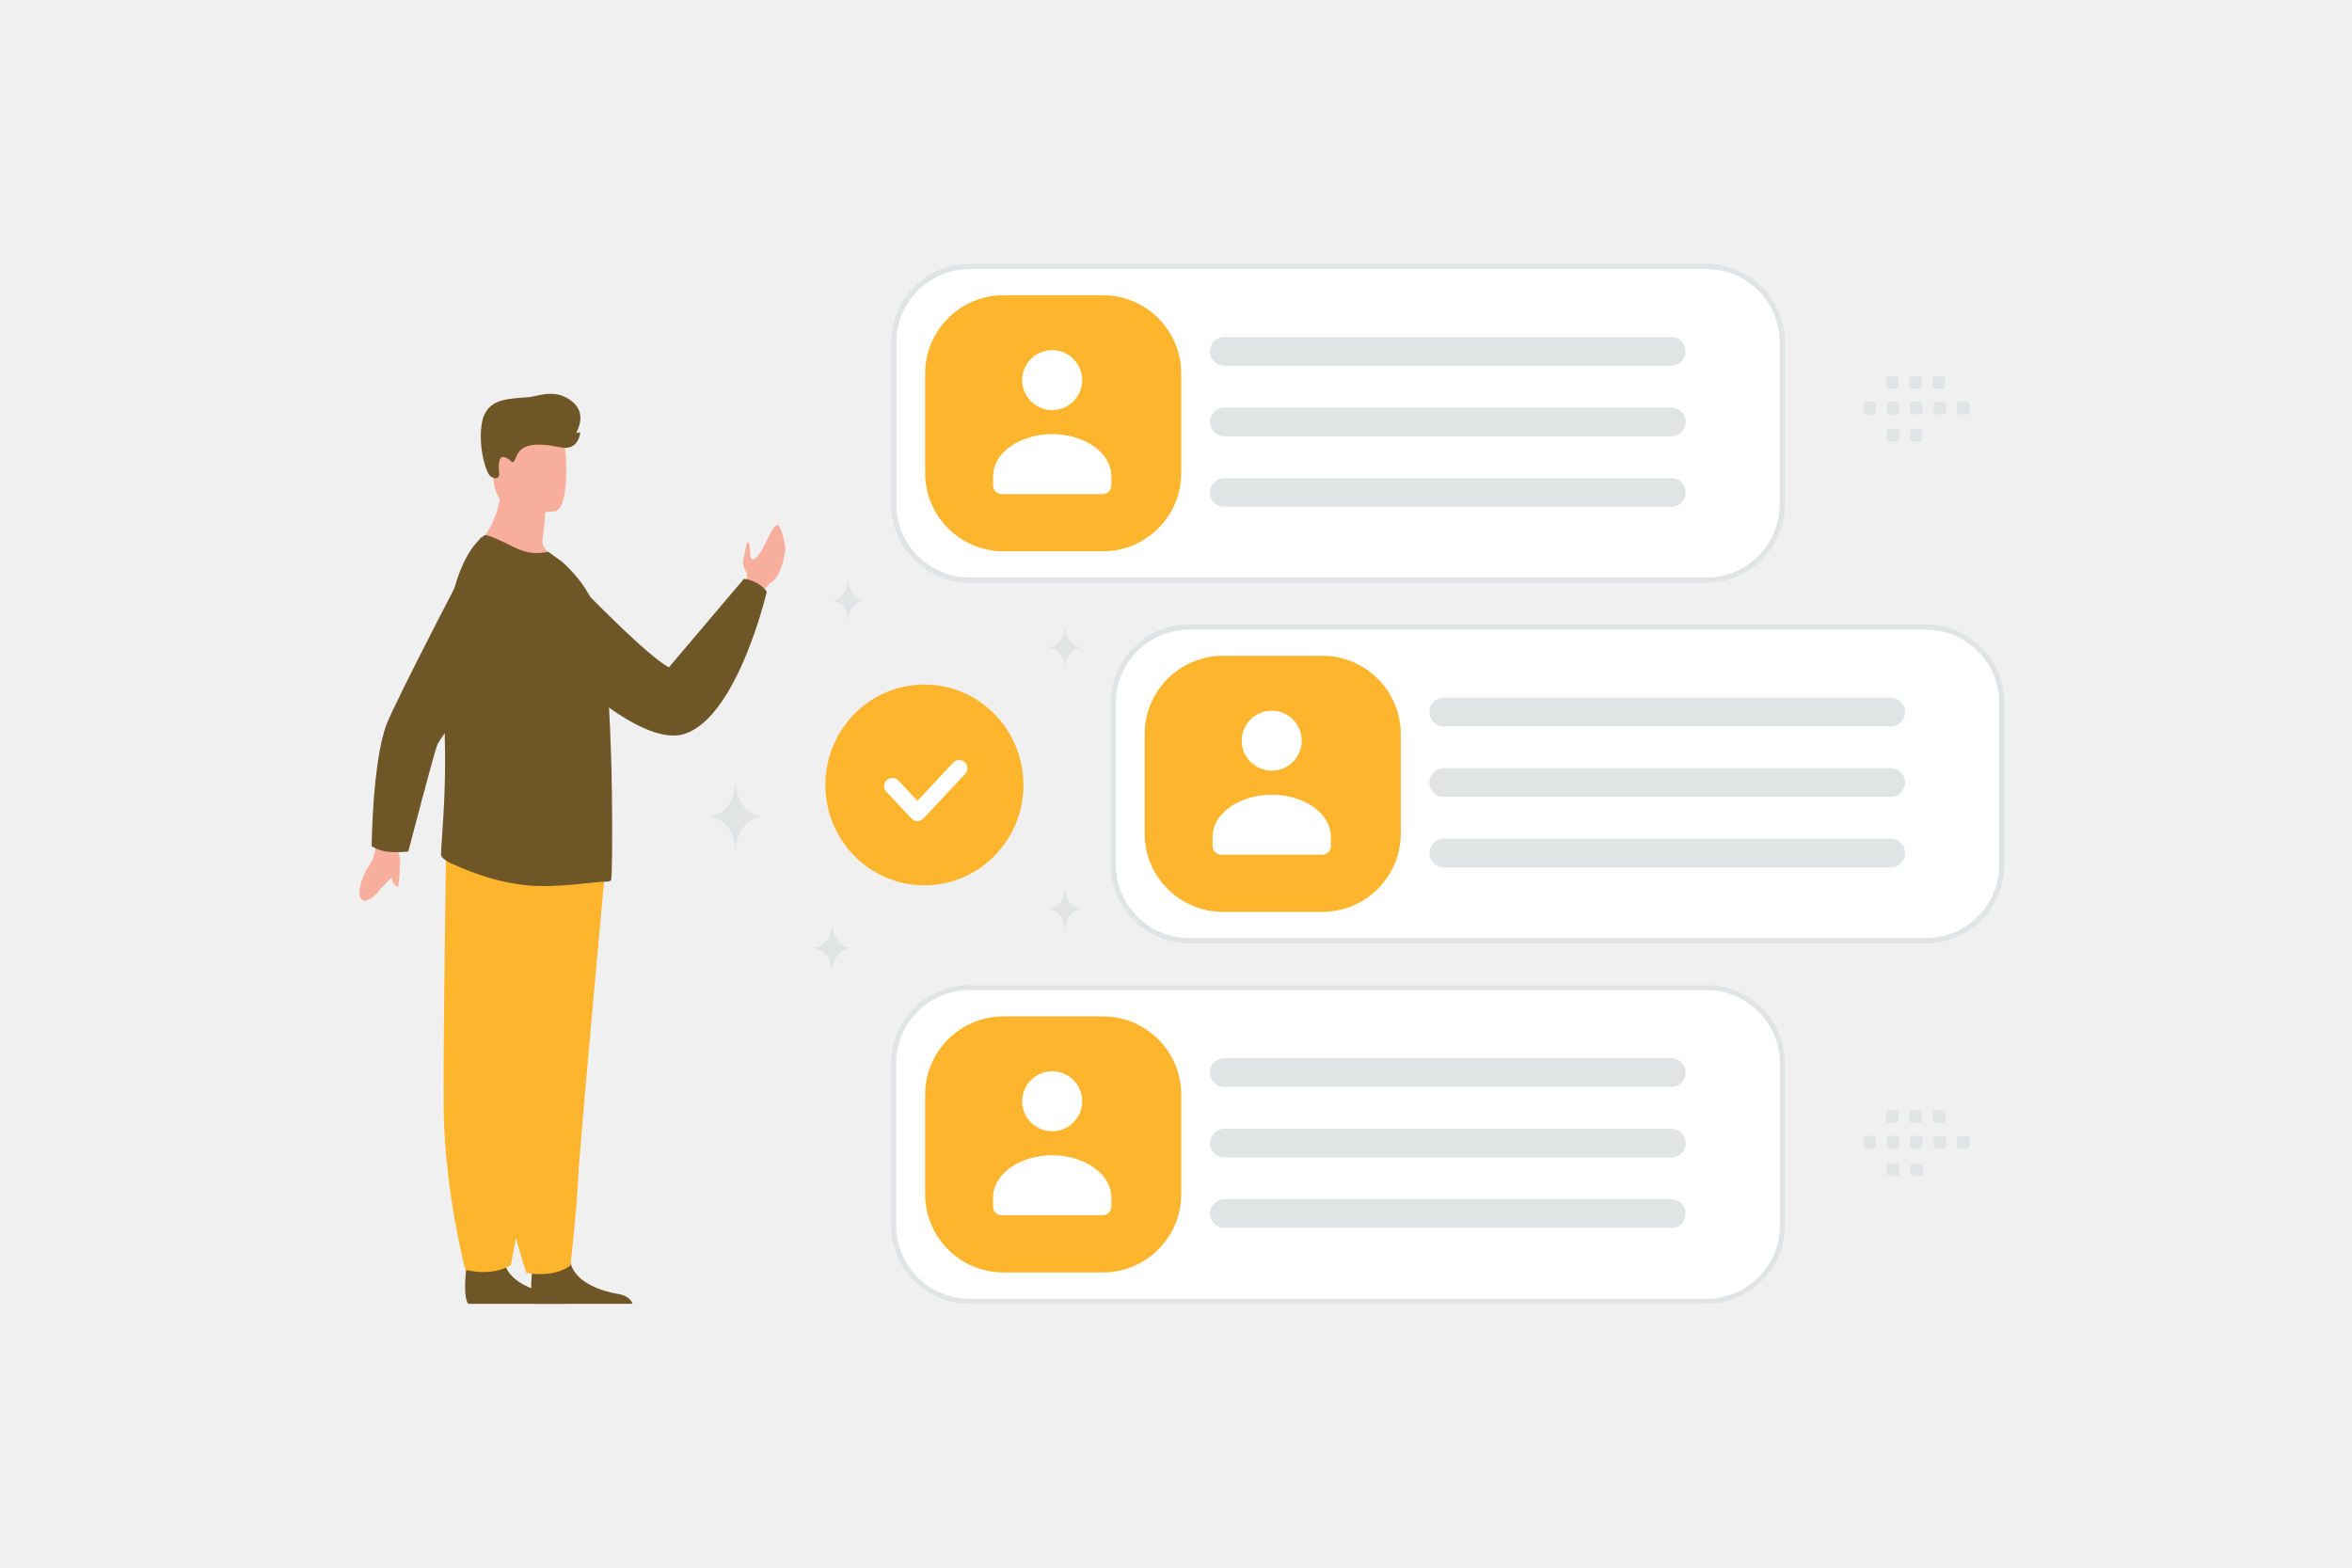
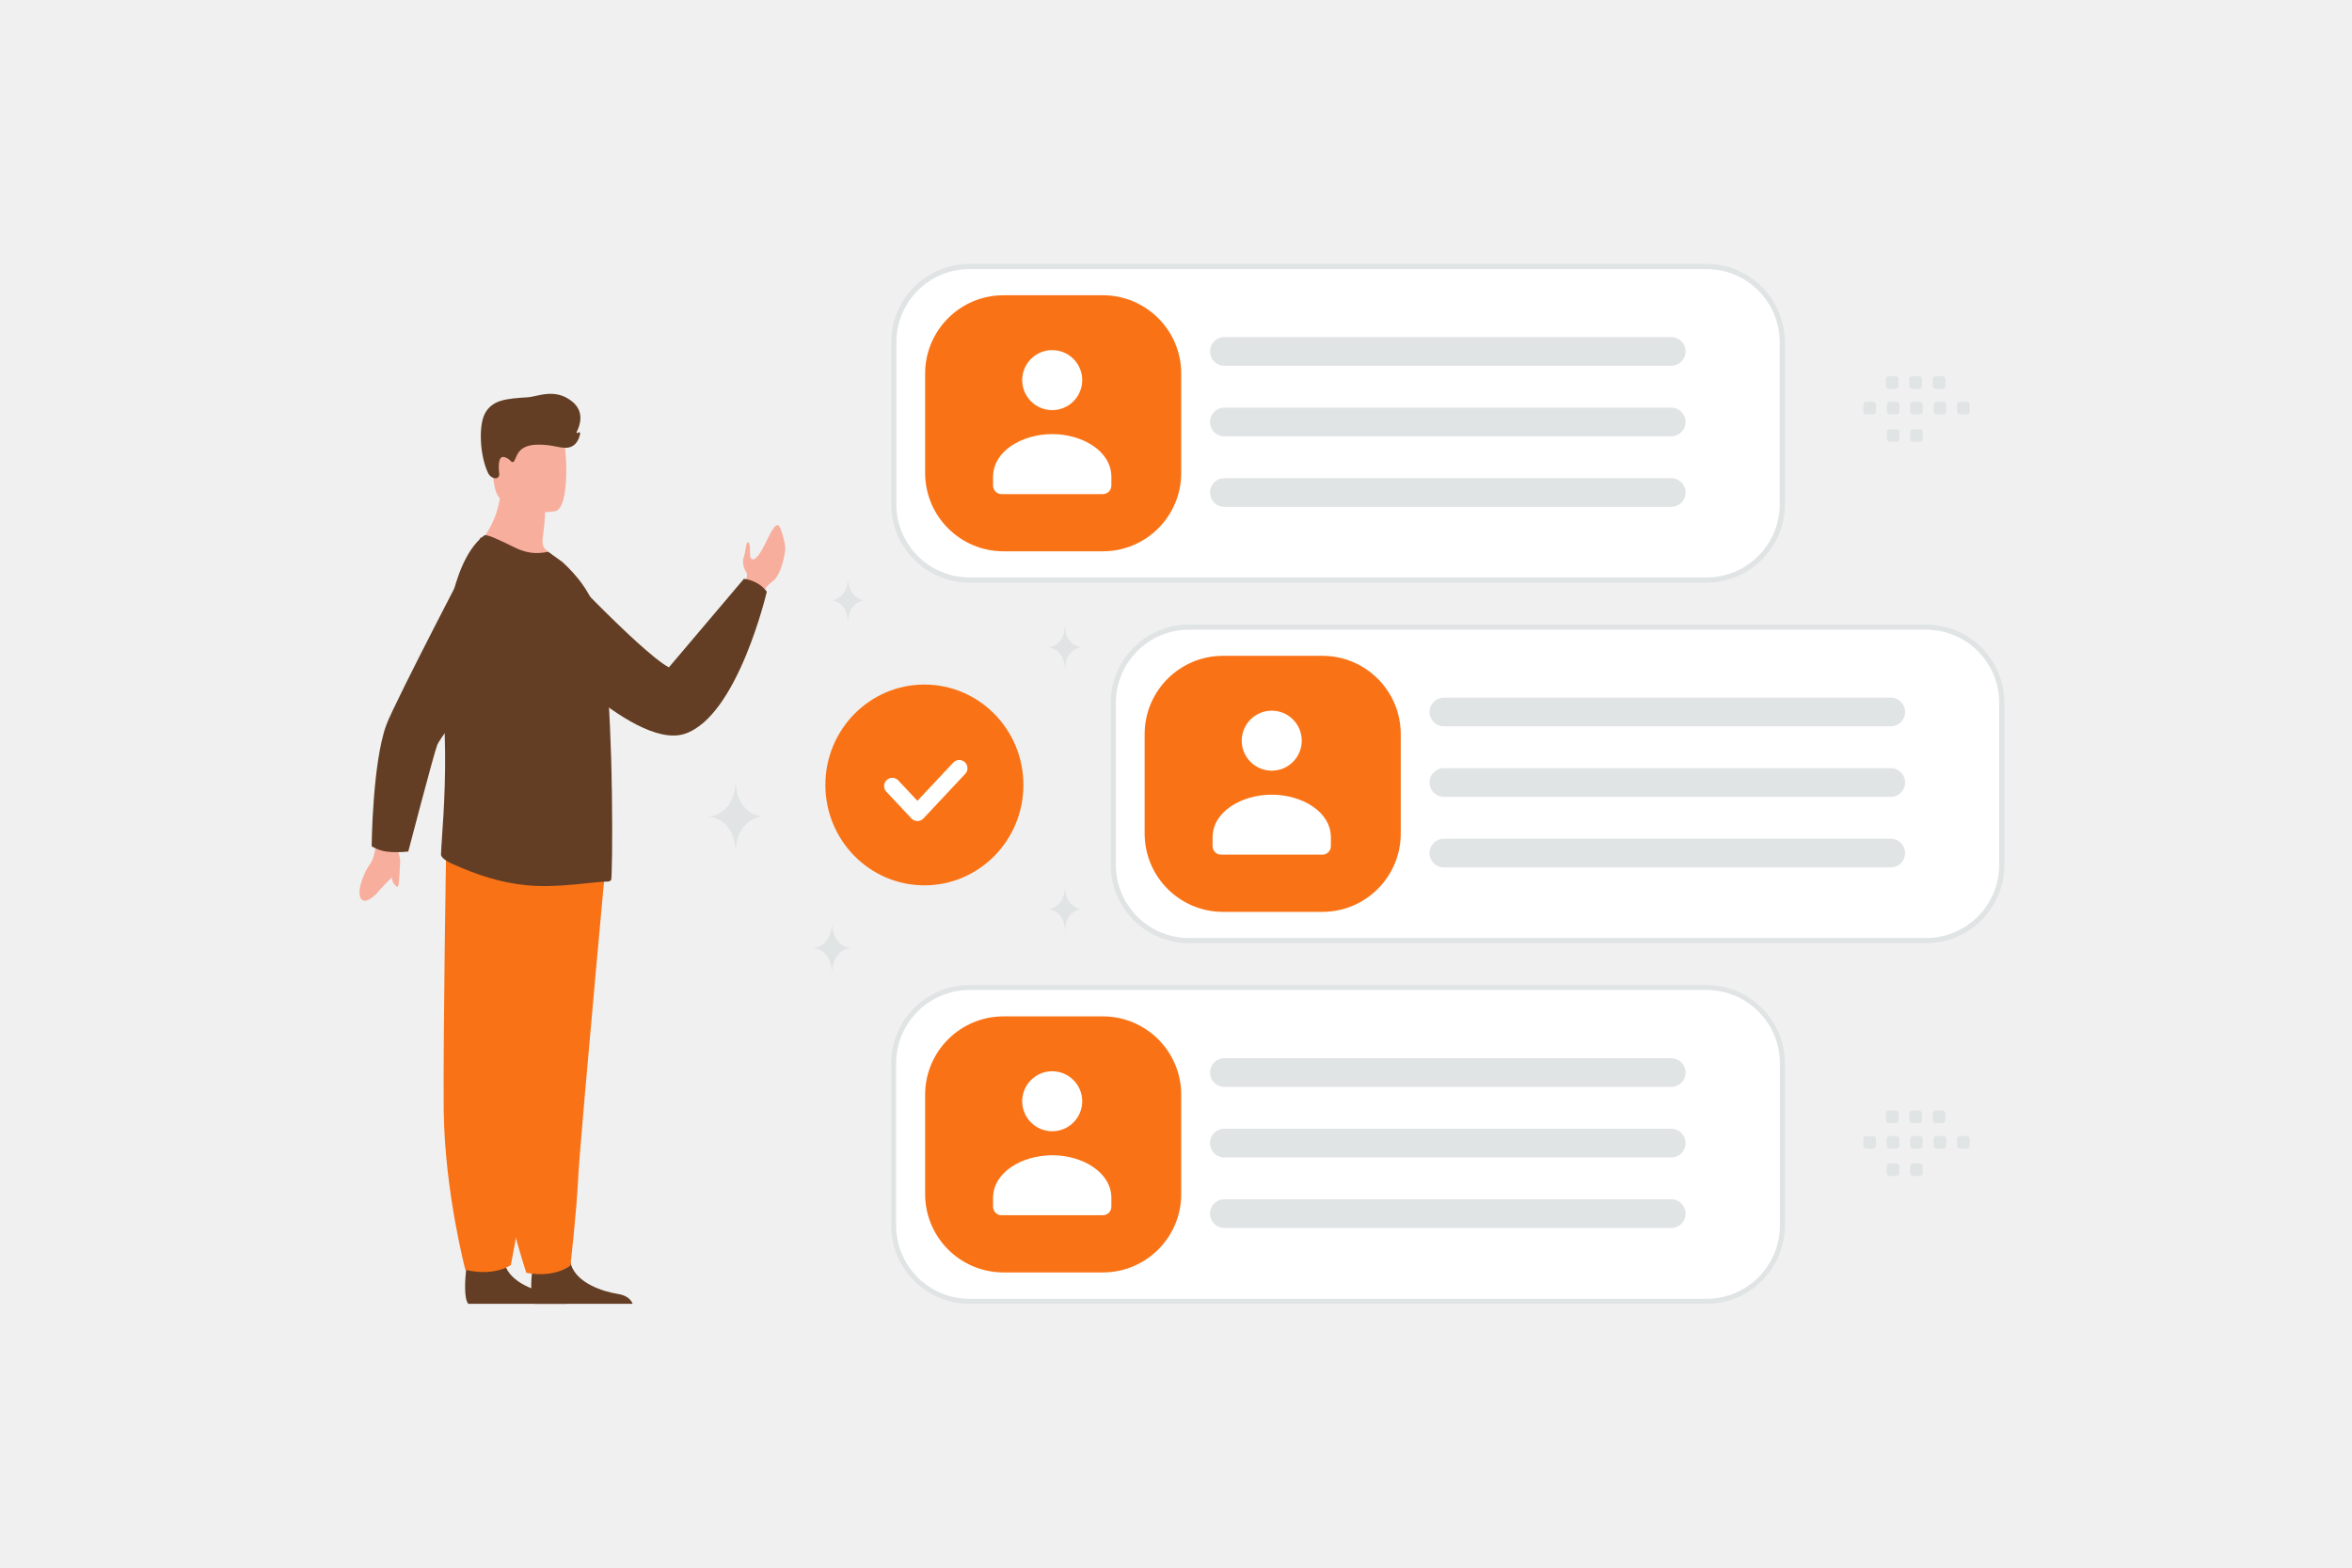
<svg xmlns="http://www.w3.org/2000/svg" width="900" height="600" viewBox="0 0 900 600" fill="none">
  <path fill="transparent" d="M0 0h900v600H0z" />
  <rect x="342" y="102" width="340" height="120" rx="29" fill="#fff" stroke="#E1E4E5" stroke-width="2" />
-   <rect x="354" y="113" width="98" height="98" rx="30" fill="#fdb52d" />
+   <rect x="354" y="113" width="98" height="98" rx="30" fill="#f97316" />
  <path fill-rule="evenodd" clip-rule="evenodd" d="M425.267 182.555v3.276c0 1.809-1.449 3.277-3.234 3.277h-38.8c-1.785 0-3.233-1.468-3.233-3.277v-3.329c0-9.914 11.181-16.356 22.633-16.356 11.453 0 22.634 6.445 22.634 16.356m-14.516-45.139c4.484 4.483 4.484 11.752 0 16.236-4.483 4.484-11.752 4.484-16.236 0s-4.484-11.753 0-16.236c4.484-4.484 11.753-4.484 16.236 0z" fill="#fff" />
  <rect x="463" y="129" width="182" height="11" rx="5.5" fill="#E1E4E5" />
  <rect x="463" y="156" width="182" height="11" rx="5.5" fill="#E1E4E5" />
  <rect x="463" y="183" width="182" height="11" rx="5.5" fill="#E1E4E5" />
  <rect x="341.957" y="377.957" width="340.086" height="120.086" rx="29.043" fill="#fff" stroke="#E1E4E5" stroke-width="1.914" />
-   <rect x="354" y="389" width="98" height="98" rx="30" fill="#fdb52d" />
+   <rect x="354" y="389" width="98" height="98" rx="30" fill="#f97316" />
  <path fill-rule="evenodd" clip-rule="evenodd" d="M425.267 458.555v3.276c0 1.809-1.449 3.277-3.234 3.277h-38.8c-1.785 0-3.233-1.468-3.233-3.277v-3.329c0-9.914 11.181-16.356 22.633-16.356 11.453 0 22.634 6.445 22.634 16.356m-14.516-45.139c4.484 4.483 4.484 11.752 0 16.236-4.483 4.484-11.752 4.484-16.236 0s-4.484-11.753 0-16.236c4.484-4.484 11.753-4.484 16.236 0z" fill="#fff" />
  <rect x="463" y="405" width="182" height="11" rx="5.5" fill="#E1E4E5" />
  <rect x="463" y="432" width="182" height="11" rx="5.5" fill="#E1E4E5" />
  <rect x="463" y="459" width="182" height="11" rx="5.5" fill="#E1E4E5" />
  <rect x="426" y="240" width="340" height="120" rx="29" fill="#fff" stroke="#E1E4E5" stroke-width="2" />
-   <rect x="438" y="251" width="98" height="98" rx="30" fill="#fdb52d" />
+   <rect x="438" y="251" width="98" height="98" rx="30" fill="#f97316" />
  <path fill-rule="evenodd" clip-rule="evenodd" d="M509.267 320.555v3.276c0 1.809-1.449 3.277-3.234 3.277h-38.8c-1.785 0-3.233-1.468-3.233-3.277v-3.329c0-9.914 11.181-16.356 22.633-16.356 11.453 0 22.634 6.445 22.634 16.356m-14.516-45.139c4.484 4.483 4.484 11.752 0 16.236-4.483 4.484-11.752 4.484-16.236 0s-4.484-11.753 0-16.236c4.484-4.484 11.753-4.484 16.236 0z" fill="#fff" />
  <rect x="547" y="267" width="182" height="11" rx="5.5" fill="#E1E4E5" />
  <rect x="547" y="294" width="182" height="11" rx="5.5" fill="#E1E4E5" />
  <rect x="547" y="321" width="182" height="11" rx="5.5" fill="#E1E4E5" />
-   <path fill-rule="evenodd" clip-rule="evenodd" d="M353.722 338.845c-20.924 0-37.889-17.204-37.889-38.422 0-21.219 16.965-38.423 37.889-38.423 20.924 0 37.889 17.204 37.889 38.423 0 21.218-16.965 38.422-37.889 38.422z" fill="#fdb52d" />
+   <path fill-rule="evenodd" clip-rule="evenodd" d="M353.722 338.845c-20.924 0-37.889-17.204-37.889-38.422 0-21.219 16.965-38.423 37.889-38.423 20.924 0 37.889 17.204 37.889 38.423 0 21.218-16.965 38.422-37.889 38.422z" fill="#f97316" />
  <path d="m367.063 294.019-16.006 17.076-9.609-10.244" stroke="#fff" stroke-width="6.288" stroke-linecap="round" stroke-linejoin="round" />
  <path d="M300.478 210.435c-.593 4.581-2.18 10.103-4.749 11.978-2.913 2.129-3.813 4.389-3.813 4.389l-2.961-.913-3.539-1.091s-.006-.361.016-.963c.018-.596.073-1.431.19-2.371 0 0 .675-1.451-.271-2.861-.945-1.407-1.38-3.822-.714-5.509.662-1.682.8-5.491 1.426-5.521 1.518-.085.479 5.342 1.317 6.108.753.698 1.398.25 1.513.154a.398.398 0 0 0 .024-.019c3.675-2.746 6.394-13.593 8.893-12.789.932.299 2.924 7.458 2.668 9.408zM151.053 323.154s3.138 5.43 1.733 8.562c-1.401 3.134-6.266 7.312-7.521 8.951-1.25 1.636-5.493 5.959-7.203 3.177-1.708-2.775 1.309-10.156 3.401-12.938 2.09-2.787 2.288-7.57 2.288-7.57l7.302-.182z" fill="#F8AE9D" />
  <path d="M153.061 330.811s-.239 5.984-.523 7.581c-.286 1.601-.568 1.111-1.662.037-1.094-1.075-1.082-4.206-1.492-4.412-.41-.206 3.677-3.206 3.677-3.206z" fill="#F8AE9D" />
-   <path d="M207.952 209.782s36.604 39.455 47.999 45.638l28.71-33.889s5.389.378 8.763 4.923c0 0-11.139 47.795-31.462 54.415-20.323 6.619-61.756-39.918-61.756-39.918l7.746-31.169zM242.08 499h-37.588c-1.806-2.129-1.141-9.989-.87-12.559.057-.518.095-.816.095-.816s12.835-9.912 14.598-2.322c.053.238.119.472.19.702 2.22 7.098 12.185 10.324 17.934 11.223 3.745.583 5.128 2.46 5.641 3.772z" fill="#6F5626" />
-   <path d="M216.773 499h-37.588c-1.806-2.129-1.14-9.989-.87-12.559.057-.518.095-.816.095-.816s12.836-9.912 14.599-2.322c.052.238.118.472.19.702 2.219 7.098 12.184 10.324 17.934 11.223 3.744.583 5.127 2.46 5.64 3.772z" fill="#6F5626" />
-   <path d="M231.812 329.993s-1.797 19.45-3.909 42.827c-2.871 31.757-6.324 70.767-6.666 78.156-.592 12.833-2.958 33.358-2.958 33.358s-5.619 4.877-16.865 2.821c0 0-10.023-29.303-12.884-60.308l-.132-1.531c-2.665-31.56-6.802-98.021-6.802-98.021l50.216 2.698z" fill="#fdb52d" />
-   <path d="M221.618 331.324s-3.389 19.256-7.414 42.403c-5.47 31.446-12.114 70.077-13.055 77.413-1.632 12.74-5.687 33.033-5.687 33.033s-6.111 4.524-17.395 1.813c0 0-7.855-29.762-8.281-60.796l-.011-1.533c-.182-31.576.936-97.982.936-97.982l50.907 5.649z" fill="#fdb52d" />
+   <path d="M207.952 209.782s36.604 39.455 47.999 45.638l28.71-33.889s5.389.378 8.763 4.923c0 0-11.139 47.795-31.462 54.415-20.323 6.619-61.756-39.918-61.756-39.918l7.746-31.169zM242.08 499h-37.588c-1.806-2.129-1.141-9.989-.87-12.559.057-.518.095-.816.095-.816s12.835-9.912 14.598-2.322c.053.238.119.472.19.702 2.22 7.098 12.185 10.324 17.934 11.223 3.745.583 5.128 2.46 5.641 3.772z" fill="#643E24" />
+   <path d="M216.773 499h-37.588c-1.806-2.129-1.14-9.989-.87-12.559.057-.518.095-.816.095-.816s12.836-9.912 14.599-2.322c.052.238.118.472.19.702 2.219 7.098 12.184 10.324 17.934 11.223 3.744.583 5.127 2.46 5.64 3.772z" fill="#643E24" />
+   <path d="M231.812 329.993s-1.797 19.45-3.909 42.827c-2.871 31.757-6.324 70.767-6.666 78.156-.592 12.833-2.958 33.358-2.958 33.358s-5.619 4.877-16.865 2.821c0 0-10.023-29.303-12.884-60.308l-.132-1.531c-2.665-31.56-6.802-98.021-6.802-98.021l50.216 2.698z" fill="#f97316" />
+   <path d="M221.618 331.324s-3.389 19.256-7.414 42.403c-5.47 31.446-12.114 70.077-13.055 77.413-1.632 12.74-5.687 33.033-5.687 33.033s-6.111 4.524-17.395 1.813c0 0-7.855-29.762-8.281-60.796l-.011-1.533c-.182-31.576.936-97.982.936-97.982l50.907 5.649z" fill="#f97316" />
  <path d="M215.796 216.887c-12.916 4.079-34.23-7.42-34.23-7.42s10.872-8.448 10.25-27.034l9.986 8.05 6.785 5.465s-.027 3.224-.77 8.873c-.196 1.485-.554 3.806.559 4.995 4.325 4.616 7.42 7.071 7.42 7.071z" fill="#F8AE9D" />
  <path d="M212.536 195.643s-21.337 3.547-23.341-9.776c-2.003-13.323-6.104-21.838 7.433-24.664 13.537-2.827 16.959 1.856 18.707 6.14 1.749 4.285 2.697 27.035-2.799 28.3z" fill="#F8AE9D" />
-   <path d="M233.828 336.885c-.389.322-.841.519-1.36.519-4.852-.067-18.998 2.63-30.965 1.4-10.09-.971-19.025-3.958-28.614-8.256-1.274-.572-4.203-2.138-4.141-3.56.045-1.561.197-3.819.394-6.668.68-9.901 1.86-26.927.706-46.573a208.972 208.972 0 0 1-.331-10.859c-.098-26.628 5.179-50.044 15.792-57.969.908-.648 6.471 2.071 11.583 4.589 4.722 2.33 8.425 2.576 12.889 1.672l5.478 3.954c5.434 5.044 11.386 11.905 13.976 22.316 2.2 8.864 3.493 24.843 4.204 41.404.322 7.504.581 15.076.648 22.254v.254c.063.712.063 1.49.063 2.201.259 18.443 0 33.063-.322 33.322z" fill="#6F5626" />
-   <path d="M147.855 325.919c4.05.55 8.371-.018 8.371-.018s9.767-37.415 11.104-40.856c1.338-3.442 32.823-45.104 32.823-45.104l-16.11-34.409s-33.011 63.15-36.225 71.941c-5.311 14.526-5.603 46.425-5.603 46.425s2.457 1.591 5.64 2.021zm38.94-144.824c1.161 2.401 4.531 2.757 4.22.108-.353-3.015-.349-6.959 2.102-6.226 2.451.734 2.576 2.697 3.582 1.552 1.007-1.145 1.025-5.975 8.323-6.315 7.299-.335 10.264 2.205 13.654.711 2.032-.894 2.911-3.092 3.29-4.713.108-.459-.227-1.1-.533-.742-.29.339-1.019.317-.811-.077 1.285-2.439 3.208-7.764-1.691-11.73-6.556-5.309-13.238-1.834-17.03-1.606-8.359.505-13.757 1.006-16.485 6.498-2.261 4.556-1.874 15.811 1.379 22.54z" fill="#6F5626" />
+   <path d="M233.828 336.885c-.389.322-.841.519-1.36.519-4.852-.067-18.998 2.63-30.965 1.4-10.09-.971-19.025-3.958-28.614-8.256-1.274-.572-4.203-2.138-4.141-3.56.045-1.561.197-3.819.394-6.668.68-9.901 1.86-26.927.706-46.573a208.972 208.972 0 0 1-.331-10.859c-.098-26.628 5.179-50.044 15.792-57.969.908-.648 6.471 2.071 11.583 4.589 4.722 2.33 8.425 2.576 12.889 1.672l5.478 3.954c5.434 5.044 11.386 11.905 13.976 22.316 2.2 8.864 3.493 24.843 4.204 41.404.322 7.504.581 15.076.648 22.254v.254c.063.712.063 1.49.063 2.201.259 18.443 0 33.063-.322 33.322z" fill="#643E24" />
+   <path d="M147.855 325.919c4.05.55 8.371-.018 8.371-.018s9.767-37.415 11.104-40.856c1.338-3.442 32.823-45.104 32.823-45.104l-16.11-34.409s-33.011 63.15-36.225 71.941c-5.311 14.526-5.603 46.425-5.603 46.425s2.457 1.591 5.64 2.021zm38.94-144.824c1.161 2.401 4.531 2.757 4.22.108-.353-3.015-.349-6.959 2.102-6.226 2.451.734 2.576 2.697 3.582 1.552 1.007-1.145 1.025-5.975 8.323-6.315 7.299-.335 10.264 2.205 13.654.711 2.032-.894 2.911-3.092 3.29-4.713.108-.459-.227-1.1-.533-.742-.29.339-1.019.317-.811-.077 1.285-2.439 3.208-7.764-1.691-11.73-6.556-5.309-13.238-1.834-17.03-1.606-8.359.505-13.757 1.006-16.485 6.498-2.261 4.556-1.874 15.811 1.379 22.54z" fill="#643E24" />
  <path fill-rule="evenodd" clip-rule="evenodd" d="M752.555 158.613h-2.584a1.128 1.128 0 0 1-1.127-1.128v-2.583c0-.625.508-1.128 1.127-1.128h2.584c.62 0 1.128.508 1.128 1.128v2.583a1.125 1.125 0 0 1-1.128 1.128zm-8.958 0h-2.583c-.62 0-1.128-.508-1.128-1.128v-2.583c0-.625.508-1.128 1.128-1.128h2.583c.62 0 1.128.508 1.128 1.128v2.583c0 .62-.508 1.128-1.128 1.128zm-8.963 0h-2.584c-.62 0-1.128-.508-1.128-1.128v-2.583c0-.625.508-1.128 1.128-1.128h2.584c.619 0 1.127.508 1.127 1.128v2.583a1.125 1.125 0 0 1-1.127 1.128zm-8.959 0h-2.584a1.132 1.132 0 0 1-1.128-1.128v-2.583a1.13 1.13 0 0 1 1.128-1.128h2.584c.625 0 1.133.508 1.133 1.128v2.583a1.14 1.14 0 0 1-1.133 1.128zm-8.959 0h-2.583a1.133 1.133 0 0 1-1.133-1.128v-2.583a1.13 1.13 0 0 1 1.133-1.128h2.583c.62 0 1.128.508 1.128 1.128v2.583c0 .62-.508 1.128-1.128 1.128zm26.553-9.768h-2.584c-.62 0-1.128-.509-1.128-1.128v-2.589c0-.62.508-1.128 1.128-1.128h2.584c.624 0 1.127.508 1.127 1.128v2.584a1.126 1.126 0 0 1-1.127 1.133zm-8.959 0h-2.583c-.62 0-1.128-.509-1.128-1.128v-2.589c0-.62.508-1.128 1.128-1.128h2.583c.62 0 1.128.508 1.128 1.128v2.584a1.127 1.127 0 0 1-1.128 1.133zm-8.958 0h-2.584a1.134 1.134 0 0 1-1.133-1.128v-2.589c0-.62.508-1.128 1.133-1.128h2.584c.619 0 1.128.508 1.128 1.128v2.584c0 .624-.509 1.133-1.128 1.133zm9.282 20.262h-2.584c-.62 0-1.128-.508-1.128-1.128v-2.583c0-.625.508-1.128 1.128-1.128h2.584c.619 0 1.127.508 1.127 1.128v2.583a1.125 1.125 0 0 1-1.127 1.128zm-8.959 0h-2.584a1.132 1.132 0 0 1-1.128-1.128v-2.583a1.13 1.13 0 0 1 1.128-1.128h2.584c.625 0 1.133.508 1.133 1.128v2.583a1.14 1.14 0 0 1-1.133 1.128zm26.88 270.506h-2.584a1.128 1.128 0 0 1-1.127-1.128v-2.583c0-.625.508-1.128 1.127-1.128h2.584c.62 0 1.128.508 1.128 1.128v2.583a1.125 1.125 0 0 1-1.128 1.128zm-8.958 0h-2.583c-.62 0-1.128-.508-1.128-1.128v-2.583c0-.625.508-1.128 1.128-1.128h2.583c.62 0 1.128.508 1.128 1.128v2.583c0 .62-.508 1.128-1.128 1.128zm-8.963 0h-2.584c-.62 0-1.128-.508-1.128-1.128v-2.583c0-.625.508-1.128 1.128-1.128h2.584c.619 0 1.127.508 1.127 1.128v2.583a1.125 1.125 0 0 1-1.127 1.128zm-8.959 0h-2.584a1.132 1.132 0 0 1-1.128-1.128v-2.583a1.13 1.13 0 0 1 1.128-1.128h2.584c.625 0 1.133.508 1.133 1.128v2.583a1.14 1.14 0 0 1-1.133 1.128zm-8.959 0h-2.583a1.133 1.133 0 0 1-1.133-1.128v-2.583a1.13 1.13 0 0 1 1.133-1.128h2.583c.62 0 1.128.508 1.128 1.128v2.583c0 .62-.508 1.128-1.128 1.128zm26.553-9.768h-2.584c-.62 0-1.128-.509-1.128-1.128v-2.589c0-.62.508-1.128 1.128-1.128h2.584c.624 0 1.127.508 1.127 1.128v2.584a1.126 1.126 0 0 1-1.127 1.133zm-8.959 0h-2.583c-.62 0-1.128-.509-1.128-1.128v-2.589c0-.62.508-1.128 1.128-1.128h2.583c.62 0 1.128.508 1.128 1.128v2.584a1.127 1.127 0 0 1-1.128 1.133zm-8.958 0h-2.584a1.134 1.134 0 0 1-1.133-1.128v-2.589c0-.62.508-1.128 1.133-1.128h2.584c.619 0 1.128.508 1.128 1.128v2.584c0 .624-.509 1.133-1.128 1.133zm9.282 20.262h-2.584c-.62 0-1.128-.508-1.128-1.128v-2.583c0-.625.508-1.128 1.128-1.128h2.584c.619 0 1.127.508 1.127 1.128v2.583a1.125 1.125 0 0 1-1.127 1.128zm-8.959 0h-2.584a1.132 1.132 0 0 1-1.128-1.128v-2.583a1.13 1.13 0 0 1 1.128-1.128h2.584c.625 0 1.133.508 1.133 1.128v2.583a1.14 1.14 0 0 1-1.133 1.128z" fill="#E1E4E5" />
  <path d="M324.548 222h-.095c-.559 7.643-6.453 7.761-6.453 7.761s6.5.122 6.5 8.953c0-8.831 6.5-8.953 6.5-8.953s-5.893-.118-6.452-7.761zm-42.97 78h-.153C280.521 312.346 271 312.536 271 312.536s10.5.198 10.5 14.464c0-14.266 10.5-14.464 10.5-14.464s-9.519-.19-10.422-12.536zm125.97 40.143h-.095c-.559 7.643-6.453 7.761-6.453 7.761s6.5.122 6.5 8.953c0-8.831 6.5-8.953 6.5-8.953s-5.893-.118-6.452-7.761zm0-100.143h-.095c-.559 7.643-6.453 7.761-6.453 7.761s6.5.122 6.5 8.953c0-8.831 6.5-8.953 6.5-8.953s-5.893-.118-6.452-7.761zm-89.105 114h-.107c-.636 8.688-7.336 8.822-7.336 8.822s7.388.139 7.388 10.178c0-10.039 7.389-10.178 7.389-10.178s-6.698-.134-7.334-8.822z" fill="#E1E4E5" />
</svg>
